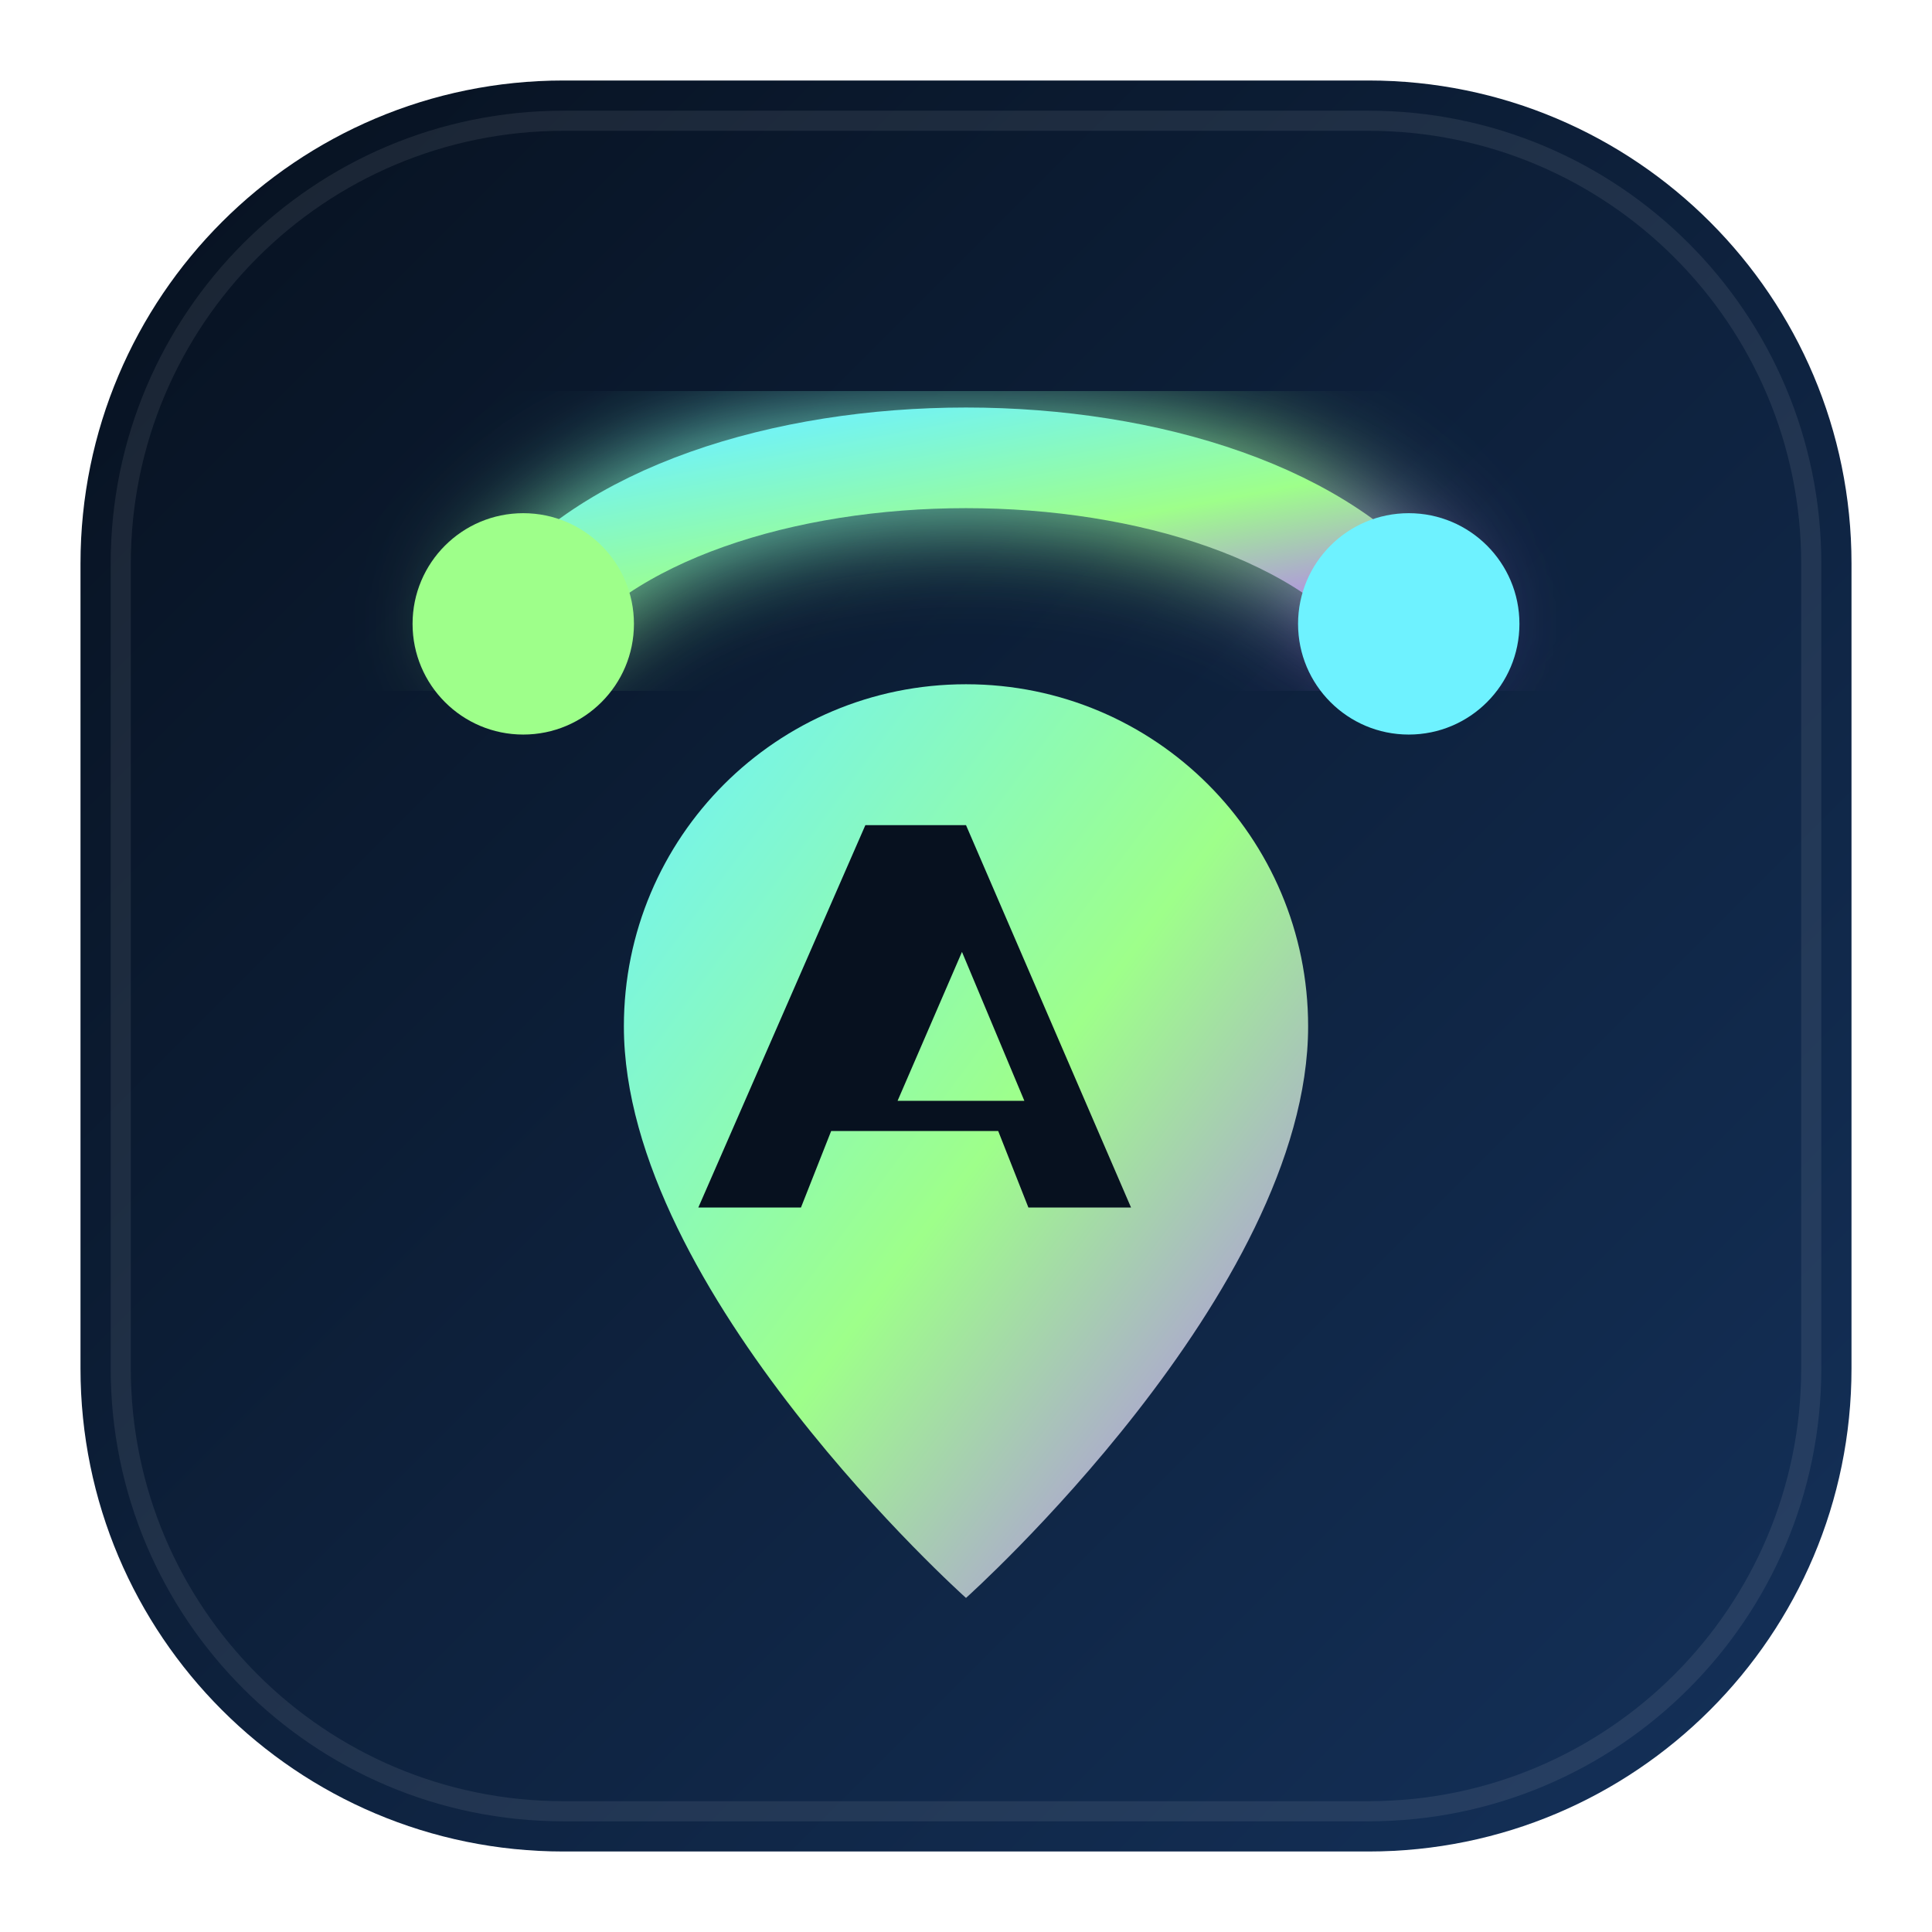
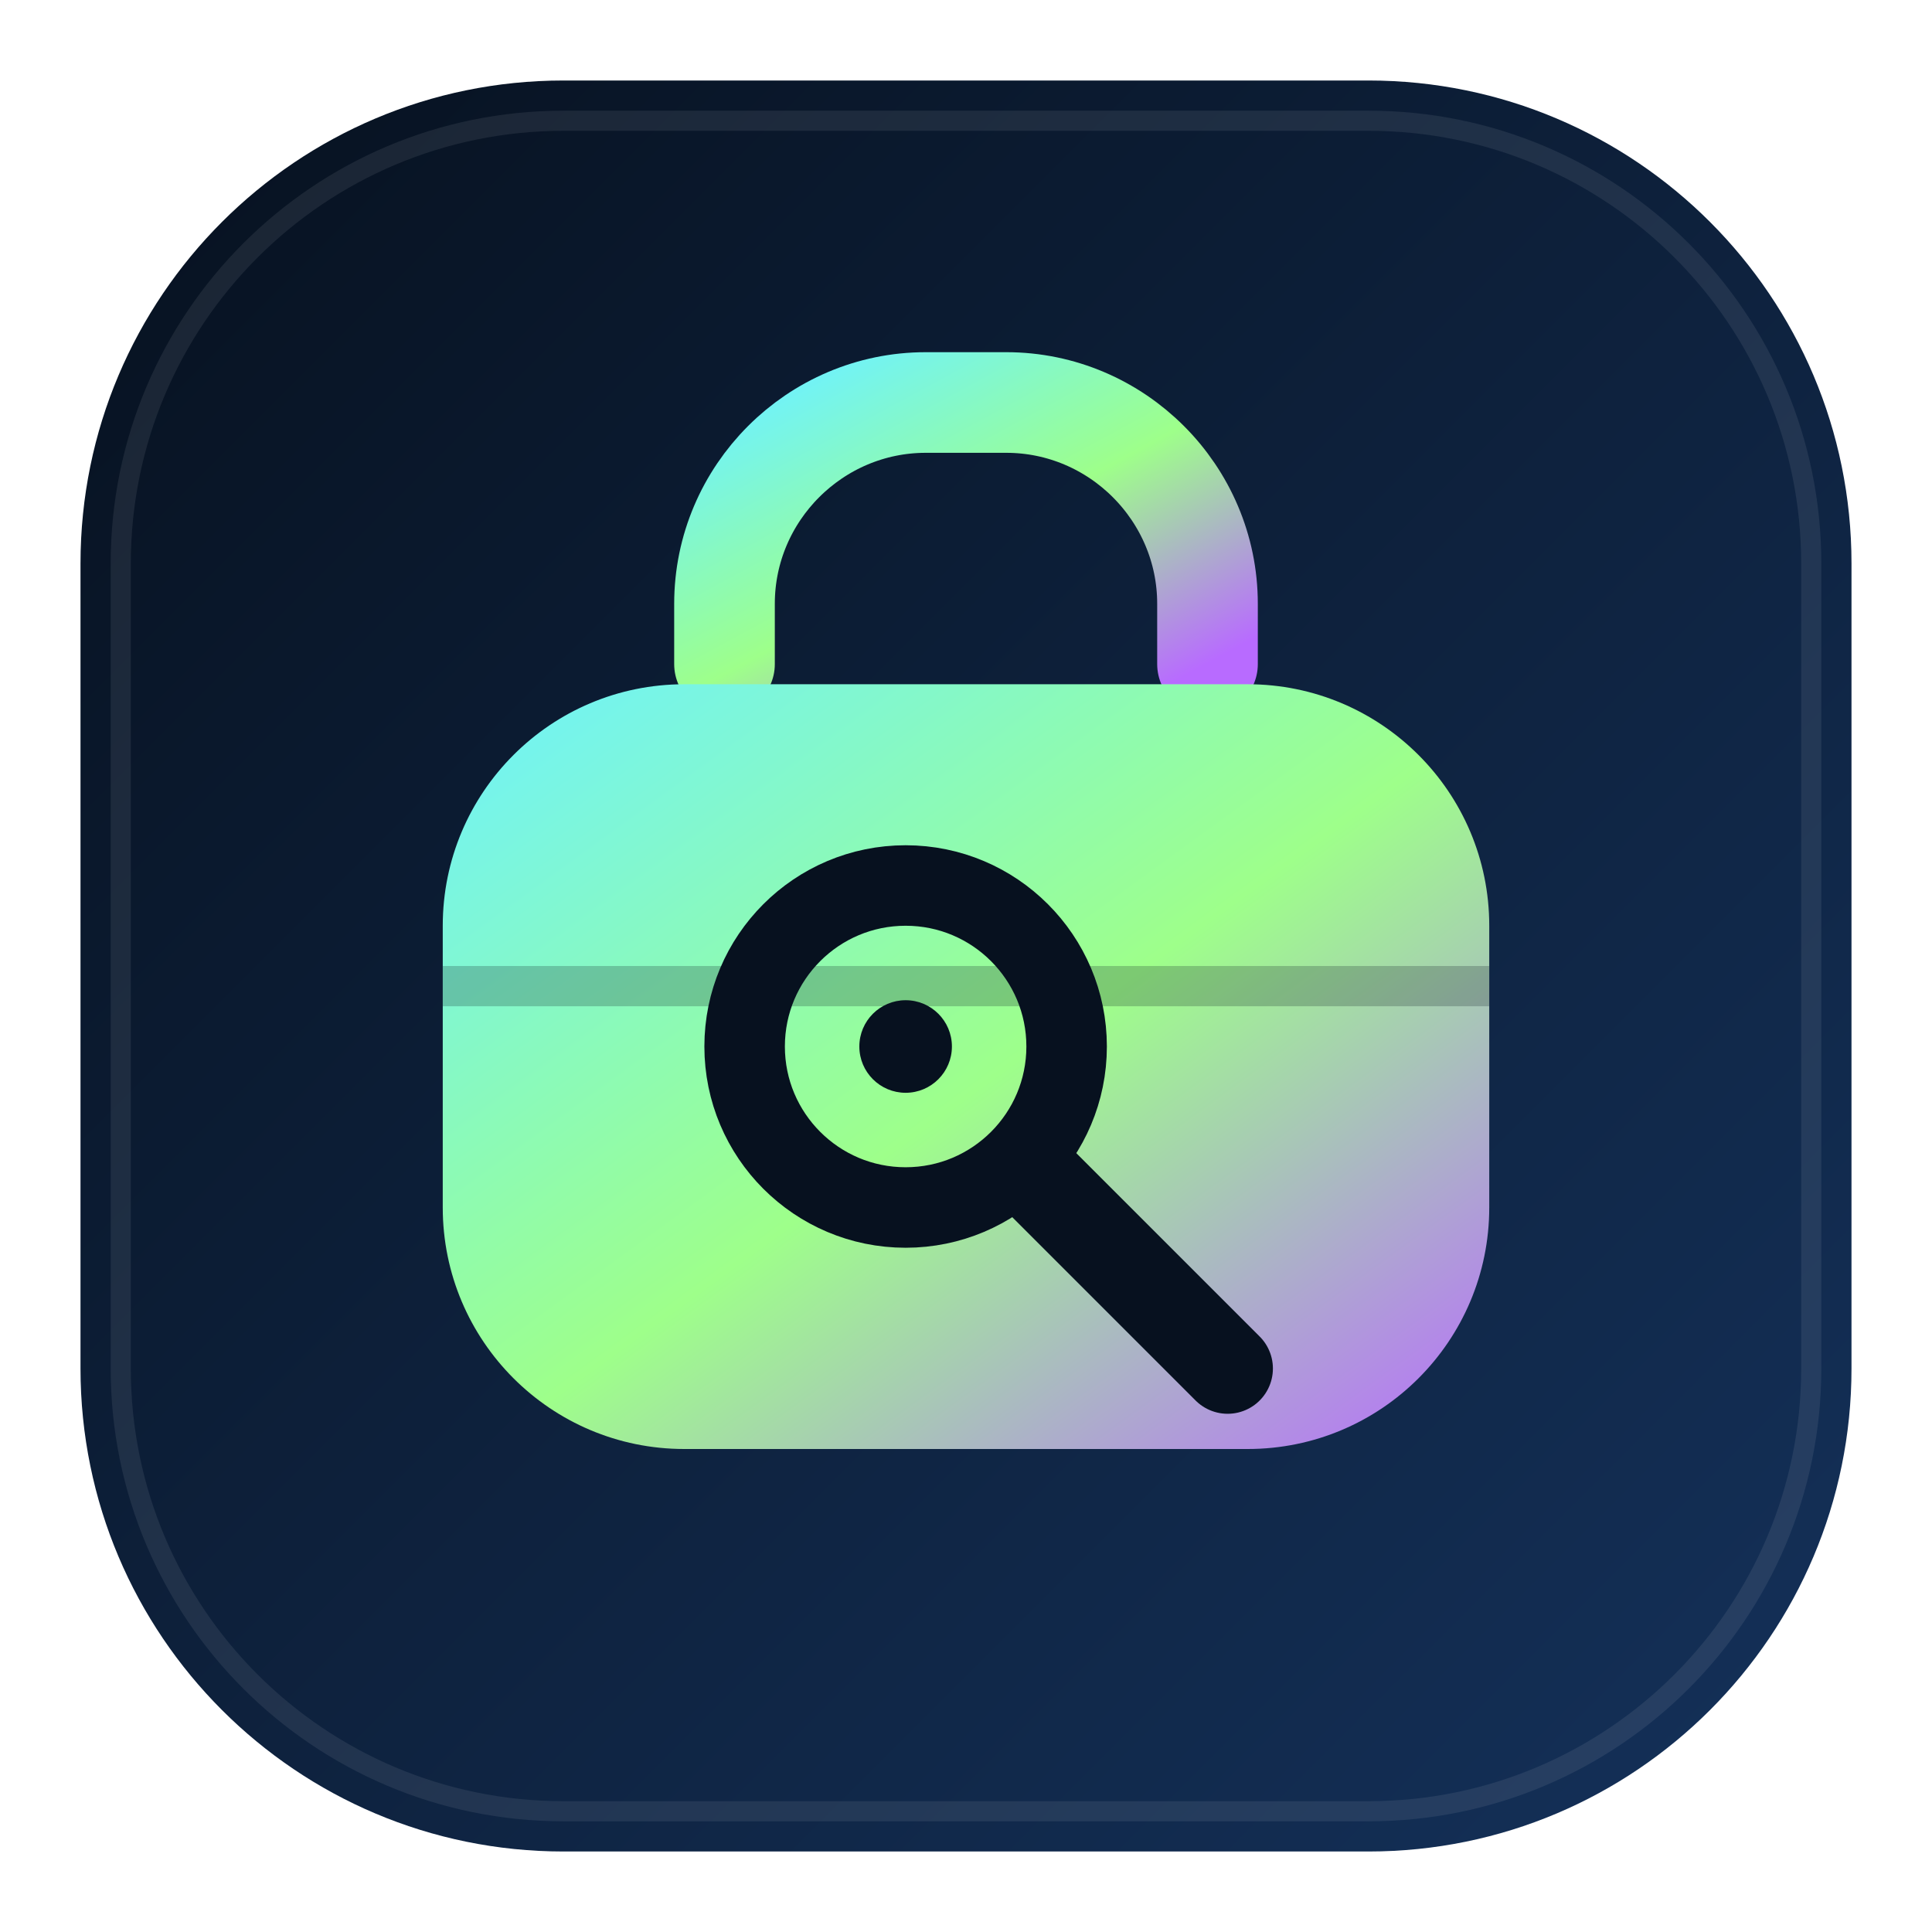
- <svg xmlns="http://www.w3.org/2000/svg" viewBox="0 0 96 96" role="img" aria-label="Logo AppServicios">
+ <svg xmlns="http://www.w3.org/2000/svg" viewBox="0 0 96 96" role="img" aria-label="Logo AppServicios Premium">
  <defs>
    <linearGradient id="bg" x1="0" y1="0" x2="1" y2="1">
      <stop offset="0%" stop-color="#07111f" />
      <stop offset="100%" stop-color="#14315a" />
    </linearGradient>
    <linearGradient id="accent" x1="0" y1="0" x2="1" y2="1">
      <stop offset="0%" stop-color="#6ef2ff" />
      <stop offset="52%" stop-color="#9eff8a" />
      <stop offset="100%" stop-color="#b86bff" />
    </linearGradient>
-     <filter id="glow" x="-40%" y="-40%" width="180%" height="180%">
-       <feGaussianBlur stdDeviation="2.6" result="blur" />
-       <feMerge>
-         <feMergeNode in="blur" />
-         <feMergeNode in="SourceGraphic" />
-       </feMerge>
-     </filter>
  </defs>
  <rect x="4" y="4" width="88" height="88" rx="24" fill="url(#bg)" />
  <rect x="6" y="6" width="84" height="84" rx="22" fill="none" stroke="rgba(255,255,255,0.08)" />
-   <path d="M26 31C34 20 62 20 70 31" fill="none" stroke="url(#accent)" stroke-width="5" stroke-linecap="round" filter="url(#glow)" />
-   <circle cx="26" cy="31" r="5.5" fill="#9eff8a" />
-   <circle cx="70" cy="31" r="5.5" fill="#6ef2ff" />
-   <path d="M48 34c-9.4 0-17 7.6-17 17 0 13.2 17 28.4 17 28.4S65 64.2 65 51c0-9.4-7.6-17-17-17Z" fill="url(#accent)" />
-   <path d="M48 41l8.2 19h-5.1l-1.5-3.8h-8.3L39.8 60h-5.1L43 41h5Zm-0.2 6.3-3.2 7.4h6.3l-3.1-7.4Z" fill="#07111f" />
+   <path d="M36 33v-3c0-5.5 4.5-10 10-10h4c5.5 0 10 4.5 10 10v3" fill="none" stroke="url(#accent)" stroke-width="5" stroke-linecap="round" />
+   <rect x="22" y="34" width="52" height="38" rx="12" fill="url(#accent)" />
+   <path d="M22 49h52" stroke="#07111f" stroke-opacity="0.22" stroke-width="2" />
+   <circle cx="45" cy="52" r="8" fill="none" stroke="#07111f" stroke-width="4" />
+   <path d="M51 58l10 10" stroke="#07111f" stroke-width="4.5" stroke-linecap="round" />
+   <circle cx="45" cy="52" r="2.3" fill="#07111f" />
</svg>
